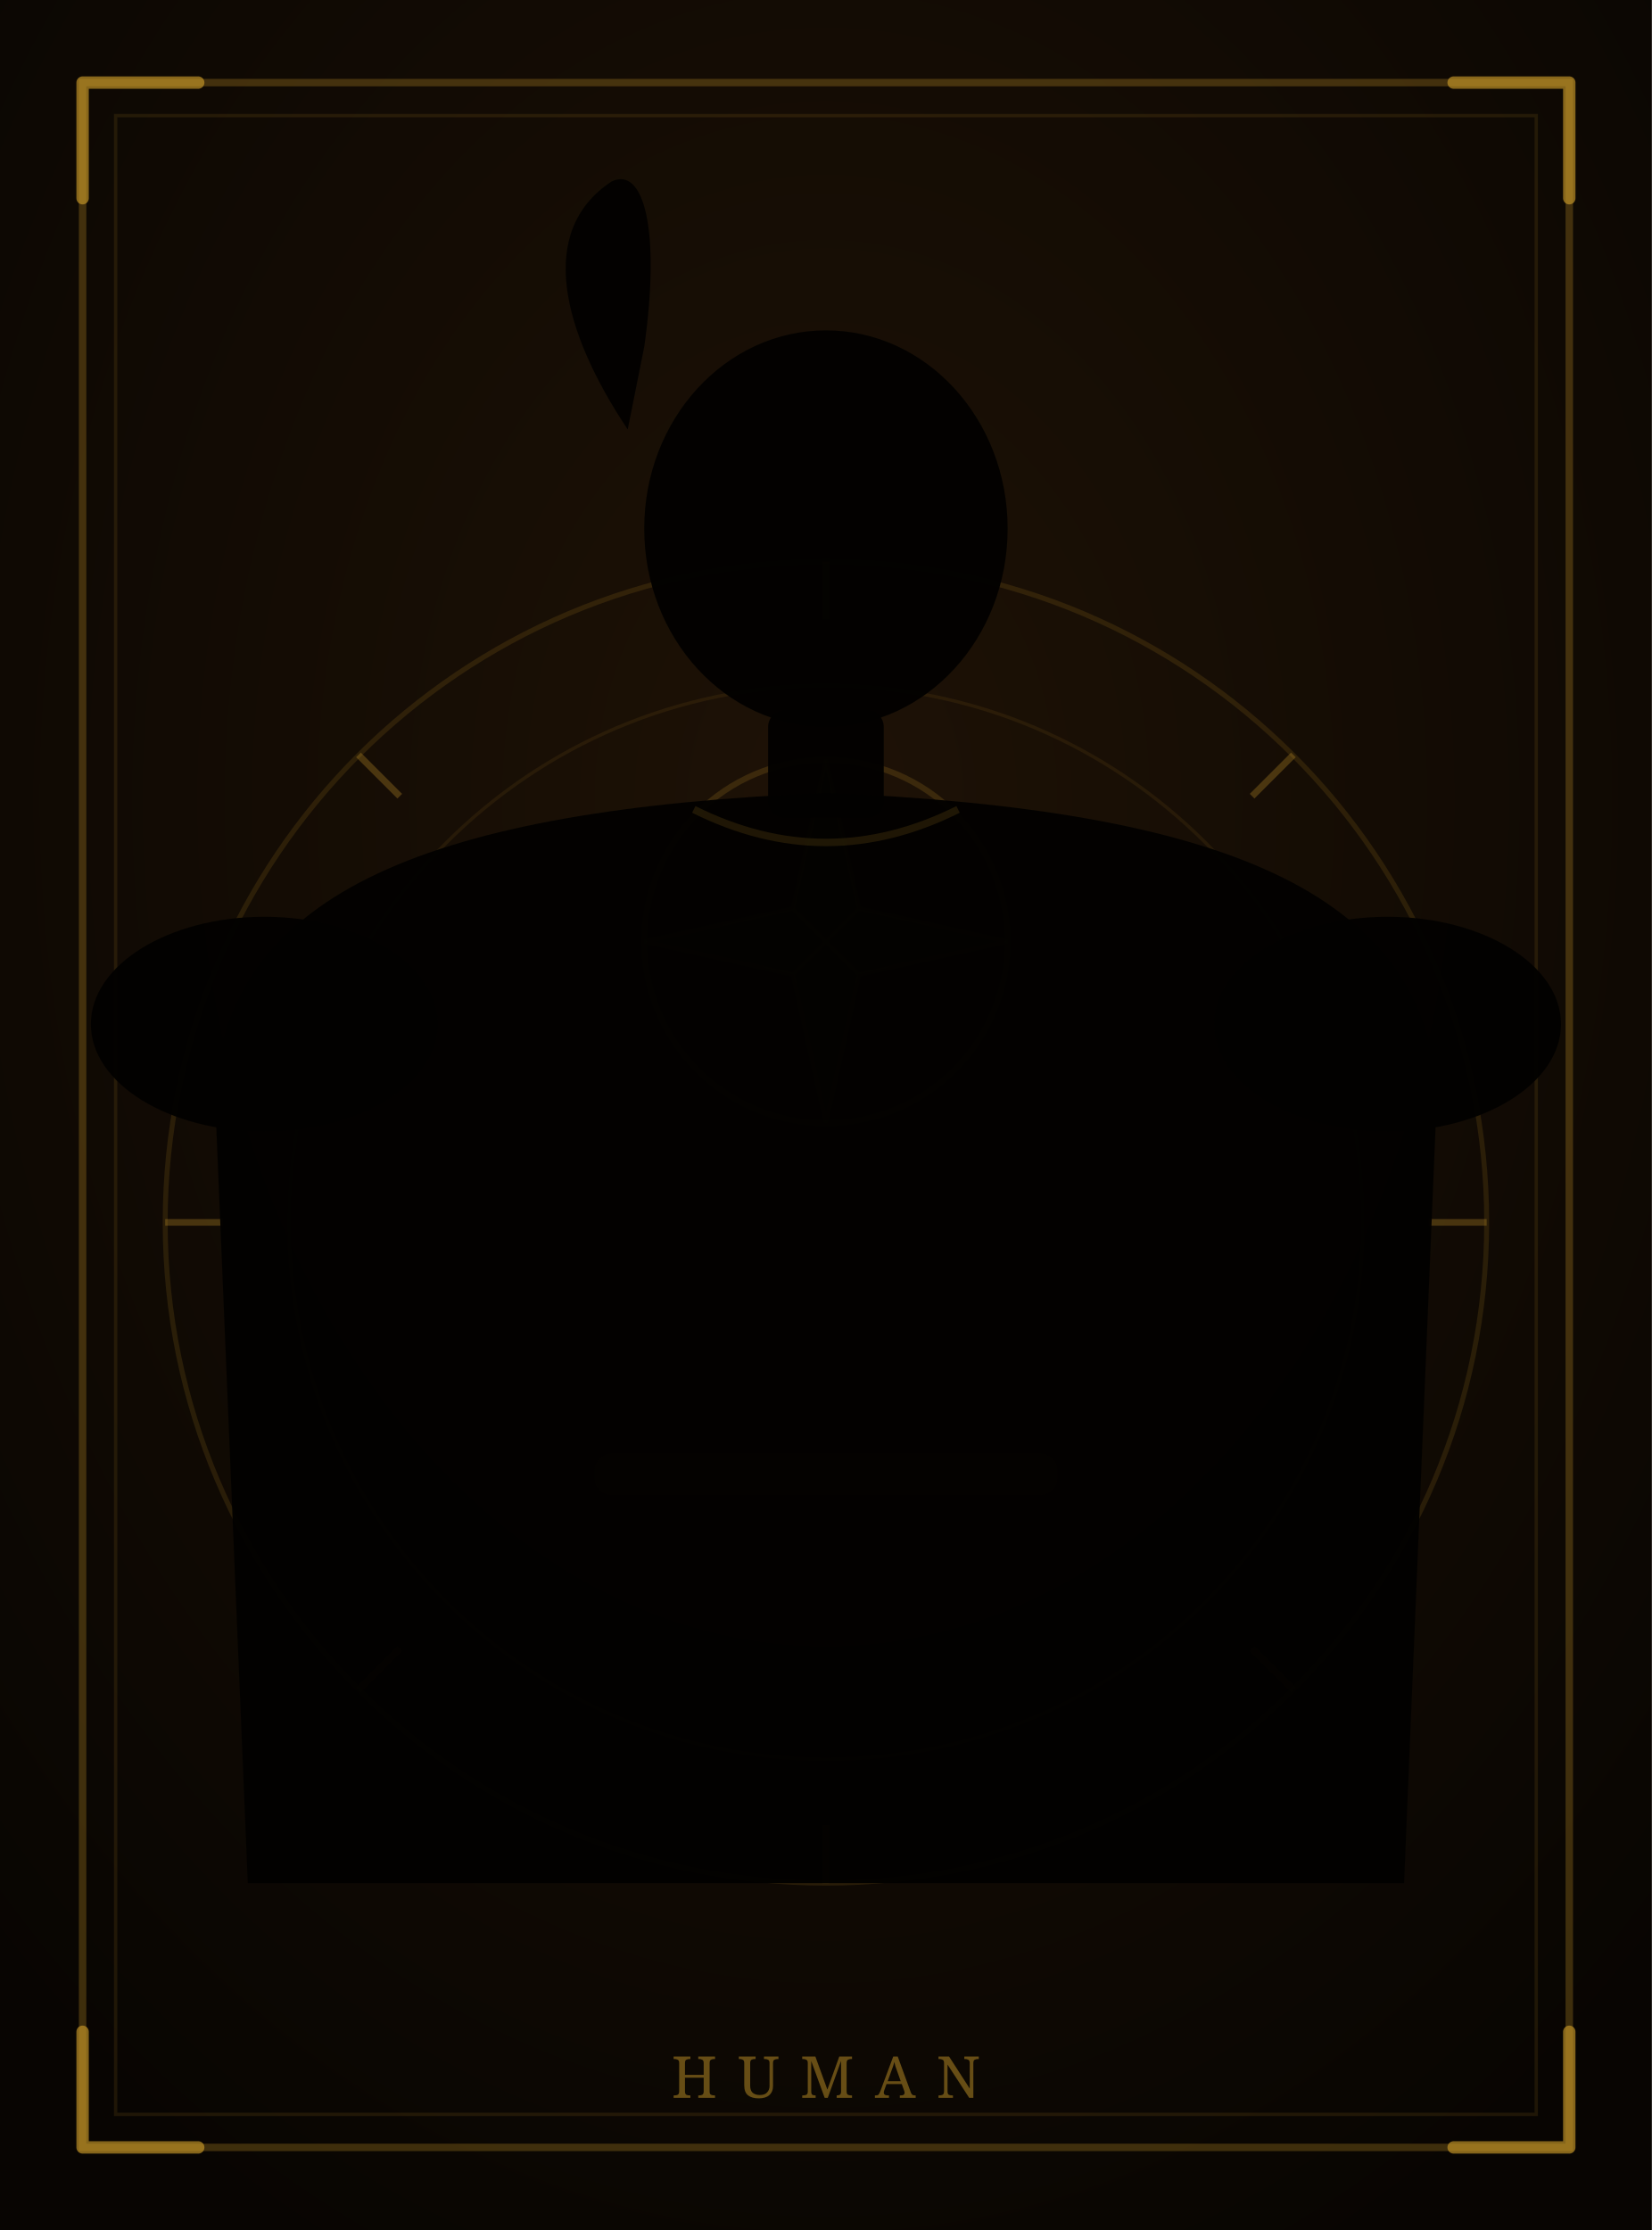
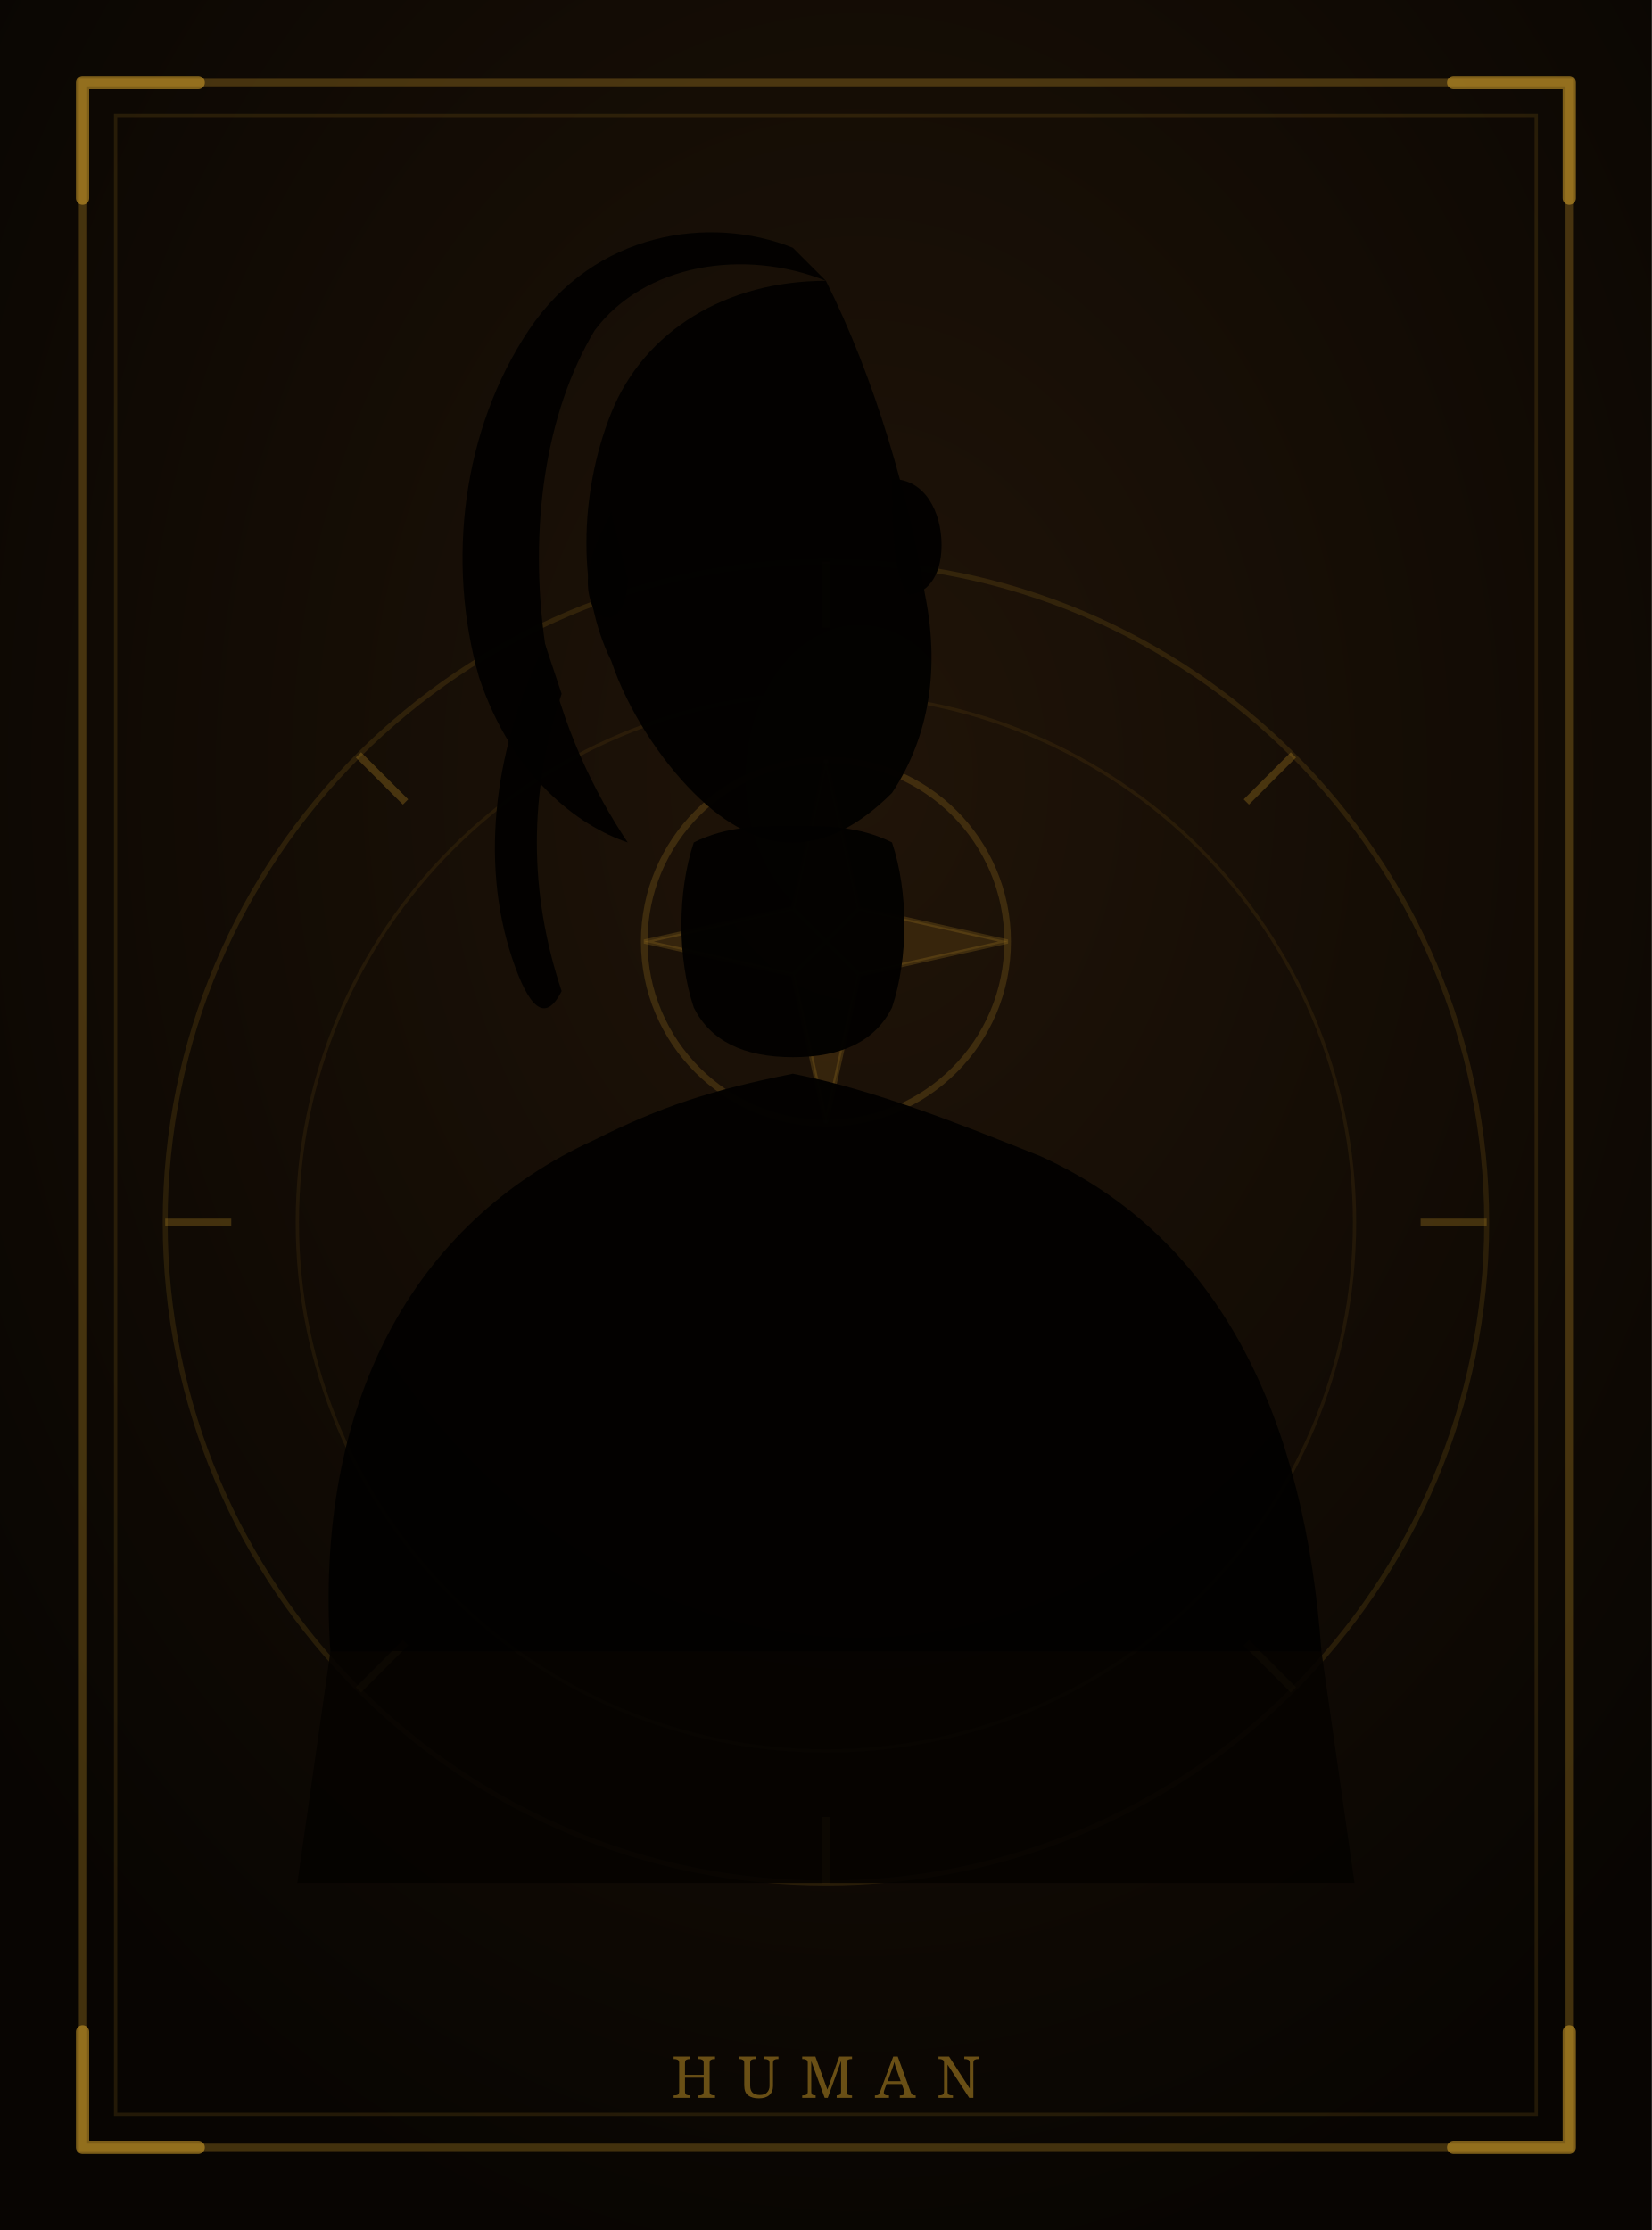
<svg xmlns="http://www.w3.org/2000/svg" viewBox="0 0 200 270">
  <defs>
-     <radialGradient id="bg" cx="50%" cy="36%" r="72%">
-       <stop offset="0%" stop-color="#1e1206" />
+     <radialGradient id="bg" cx="52%" cy="35%" r="68%">
+       <stop offset="0%" stop-color="#201408" />
      <stop offset="100%" stop-color="#080502" />
    </radialGradient>
  </defs>
  <rect width="200" height="270" fill="url(#bg)" />
-   <rect x="10" y="10" width="180" height="250" fill="none" stroke="#c89828" stroke-width="0.9" stroke-opacity="0.28" />
-   <rect x="14" y="14" width="172" height="242" fill="none" stroke="#c89828" stroke-width="0.4" stroke-opacity="0.12" />
-   <path d="M10 10 L10 24 M10 10 L24 10" stroke="#c89828" stroke-width="1.5" stroke-opacity="0.65" fill="none" stroke-linecap="round" />
-   <path d="M190 10 L190 24 M190 10 L176 10" stroke="#c89828" stroke-width="1.5" stroke-opacity="0.65" fill="none" stroke-linecap="round" />
-   <path d="M10 260 L10 246 M10 260 L24 260" stroke="#c89828" stroke-width="1.5" stroke-opacity="0.65" fill="none" stroke-linecap="round" />
-   <path d="M190 260 L190 246 M190 260 L176 260" stroke="#c89828" stroke-width="1.5" stroke-opacity="0.65" fill="none" stroke-linecap="round" />
+   <rect x="10" y="10" width="180" height="250" fill="none" stroke="#c89828" stroke-width="0.9" stroke-opacity="0.30" />
+   <rect x="14" y="14" width="172" height="242" fill="none" stroke="#c89828" stroke-width="0.4" stroke-opacity="0.14" />
+   <path d="M10 10 L10 24 M10 10 L24 10" stroke="#c89828" stroke-width="1.6" stroke-opacity="0.60" fill="none" stroke-linecap="round" />
+   <path d="M190 10 L190 24 M190 10 L176 10" stroke="#c89828" stroke-width="1.6" stroke-opacity="0.60" fill="none" stroke-linecap="round" />
+   <path d="M10 260 L10 246 M10 260 L24 260" stroke="#c89828" stroke-width="1.6" stroke-opacity="0.60" fill="none" stroke-linecap="round" />
+   <path d="M190 260 L190 246 M190 260 L176 260" stroke="#c89828" stroke-width="1.6" stroke-opacity="0.60" fill="none" stroke-linecap="round" />
  <circle cx="100" cy="148" r="80" fill="none" stroke="#c89828" stroke-width="0.6" stroke-opacity="0.14" />
-   <circle cx="100" cy="148" r="65" fill="none" stroke="#c89828" stroke-width="0.4" stroke-opacity="0.09" />
-   <line x1="100.0" y1="68.0" x2="100.0" y2="75.0" stroke="#c89828" stroke-width="0.8" stroke-opacity="0.30" />
-   <line x1="156.6" y1="91.4" x2="151.6" y2="96.4" stroke="#c89828" stroke-width="0.8" stroke-opacity="0.30" />
-   <line x1="180.0" y1="148.0" x2="173.0" y2="148.0" stroke="#c89828" stroke-width="0.8" stroke-opacity="0.30" />
-   <line x1="156.6" y1="204.6" x2="151.6" y2="199.6" stroke="#c89828" stroke-width="0.8" stroke-opacity="0.30" />
-   <line x1="100.0" y1="228.0" x2="100.0" y2="221.0" stroke="#c89828" stroke-width="0.8" stroke-opacity="0.30" />
-   <line x1="43.4" y1="204.6" x2="48.4" y2="199.6" stroke="#c89828" stroke-width="0.8" stroke-opacity="0.30" />
-   <line x1="20.0" y1="148.0" x2="27.0" y2="148.0" stroke="#c89828" stroke-width="0.8" stroke-opacity="0.30" />
-   <line x1="43.4" y1="91.4" x2="48.4" y2="96.4" stroke="#c89828" stroke-width="0.8" stroke-opacity="0.30" />
-   <circle cx="100" cy="114" r="22" fill="none" stroke="#c89828" stroke-width="0.7" stroke-opacity="0.18" />
-   <path d="M100 92 L104 110 L100 114 L96 110 Z M100 136 L104 118 L100 114 L96 118 Z M78 114 L96 110 L100 114 L96 118 Z M122 114 L104 110 L100 114 L104 118 Z" fill="#c89828" fill-opacity="0.126" stroke="#c89828" stroke-width="0.5" stroke-opacity="0.18" />
-   <ellipse cx="100" cy="64" rx="22" ry="24" fill="rgba(3,2,1,0.97)" />
-   <path d="M76 52 C68 40 65 28 74 22 C78 20 80 28 78 42" fill="rgba(3,2,1,0.97)" />
-   <rect x="93" y="86" width="14" height="13" rx="2" fill="rgba(3,2,1,0.97)" />
-   <path d="M26 132 C28 108 52 98 100 96 C148 98 172 108 174 132 L170 228 L30 228 Z" fill="rgba(3,2,1,0.97)" />
-   <ellipse cx="32" cy="124" rx="21" ry="13" fill="rgba(3,2,1,0.97)" />
-   <ellipse cx="168" cy="124" rx="21" ry="13" fill="rgba(3,2,1,0.97)" />
-   <rect x="72" y="176" width="56" height="5" rx="2" fill="rgba(5,3,1,0.90)" />
-   <path d="M84 98 Q100 106 116 98" fill="none" stroke="#c89828" stroke-width="0.9" stroke-opacity="0.14" />
-   <text x="100" y="254" text-anchor="middle" font-family="Georgia, serif" font-size="7" letter-spacing="2.5" fill="#c89828" fill-opacity="0.48">HUMAN</text>
+   <circle cx="100" cy="148" r="64" fill="none" stroke="#c89828" stroke-width="0.4" stroke-opacity="0.09" />
+   <line x1="100.0" y1="68.0" x2="100.0" y2="76.0" stroke="#c89828" stroke-width="0.9" stroke-opacity="0.28" />
+   <line x1="156.6" y1="91.4" x2="150.9" y2="97.1" stroke="#c89828" stroke-width="0.9" stroke-opacity="0.28" />
+   <line x1="180.0" y1="148.0" x2="172.0" y2="148.0" stroke="#c89828" stroke-width="0.9" stroke-opacity="0.28" />
+   <line x1="156.6" y1="204.6" x2="150.9" y2="198.9" stroke="#c89828" stroke-width="0.9" stroke-opacity="0.28" />
+   <line x1="100.0" y1="228.0" x2="100.0" y2="220.0" stroke="#c89828" stroke-width="0.9" stroke-opacity="0.28" />
+   <line x1="43.4" y1="204.6" x2="49.1" y2="198.9" stroke="#c89828" stroke-width="0.9" stroke-opacity="0.28" />
+   <line x1="20.0" y1="148.0" x2="28.0" y2="148.0" stroke="#c89828" stroke-width="0.9" stroke-opacity="0.28" />
+   <line x1="43.4" y1="91.4" x2="49.1" y2="97.1" stroke="#c89828" stroke-width="0.9" stroke-opacity="0.28" />
+   <circle cx="100" cy="114" r="22" fill="none" stroke="#c89828" stroke-width="0.8" stroke-opacity="0.2" />
+   <path d="M100 92 L104 110 L100 114 L96 110 Z M100 136 L104 118 L100 114 L96 118 Z M78 114 L96 110 L100 114 L96 118 Z M122 114 L104 110 L100 114 L104 118 Z" fill="#c89828" fill-opacity="0.15" stroke="#c89828" stroke-width="0.5" stroke-opacity="0.2" />
+   <path d="M100 34 C90 30 78 32 72 40 C66 50 64 64 66 78 C68 88 72 96 76 102 C70 100 62 94 58 82 C54 68 56 52 64 40 C72 28 86 26 96 30 Z" fill="rgba(3,2,1,0.97)" />
+   <path d="M100 34 C88 34 78 40 74 50 C70 60 70 72 74 80 C76 86 80 92 84 96 C88 100 92 102 96 102 C100 102 104 100 108 96 C112 90 114 82 112 72 C110 60 106 46 100 34 Z" fill="rgba(3,2,1,0.97)" />
+   <path d="M74 62 C72 66 70 70 72 74 C74 76 76 74 76 70" fill="rgba(3,2,1,0.97)" />
+   <path d="M108 58 C112 58 114 62 114 66 C114 70 112 72 110 72 C108 70 108 62 108 58 Z" fill="rgba(3,2,1,0.97)" />
+   <path d="M84 102 C82 108 82 116 84 122 C86 126 90 128 96 128 C102 128 106 126 108 122 C110 116 110 108 108 102 C104 100 100 100 96 100 C92 100 88 100 84 102 Z" fill="rgba(3,2,1,0.97)" />
+   <path d="M40 200 C38 170 50 148 72 138 C80 134 86 132 96 130 C106 132 116 136 126 140 C148 150 158 172 160 200 Z" fill="rgba(3,2,1,0.97)" />
+   <path d="M40 200 L36 228 L164 228 L160 200 Z" fill="rgba(5,3,1,0.88)" />
+   <path d="M66 78 C60 90 58 104 62 116 C64 122 66 124 68 120 C64 108 64 96 68 84" fill="rgba(3,2,1,0.97)" />
+   <text x="100" y="254" text-anchor="middle" font-family="Georgia,serif" font-size="7" letter-spacing="2.5" fill="#c89828" fill-opacity="0.50">HUMAN</text>
</svg>
